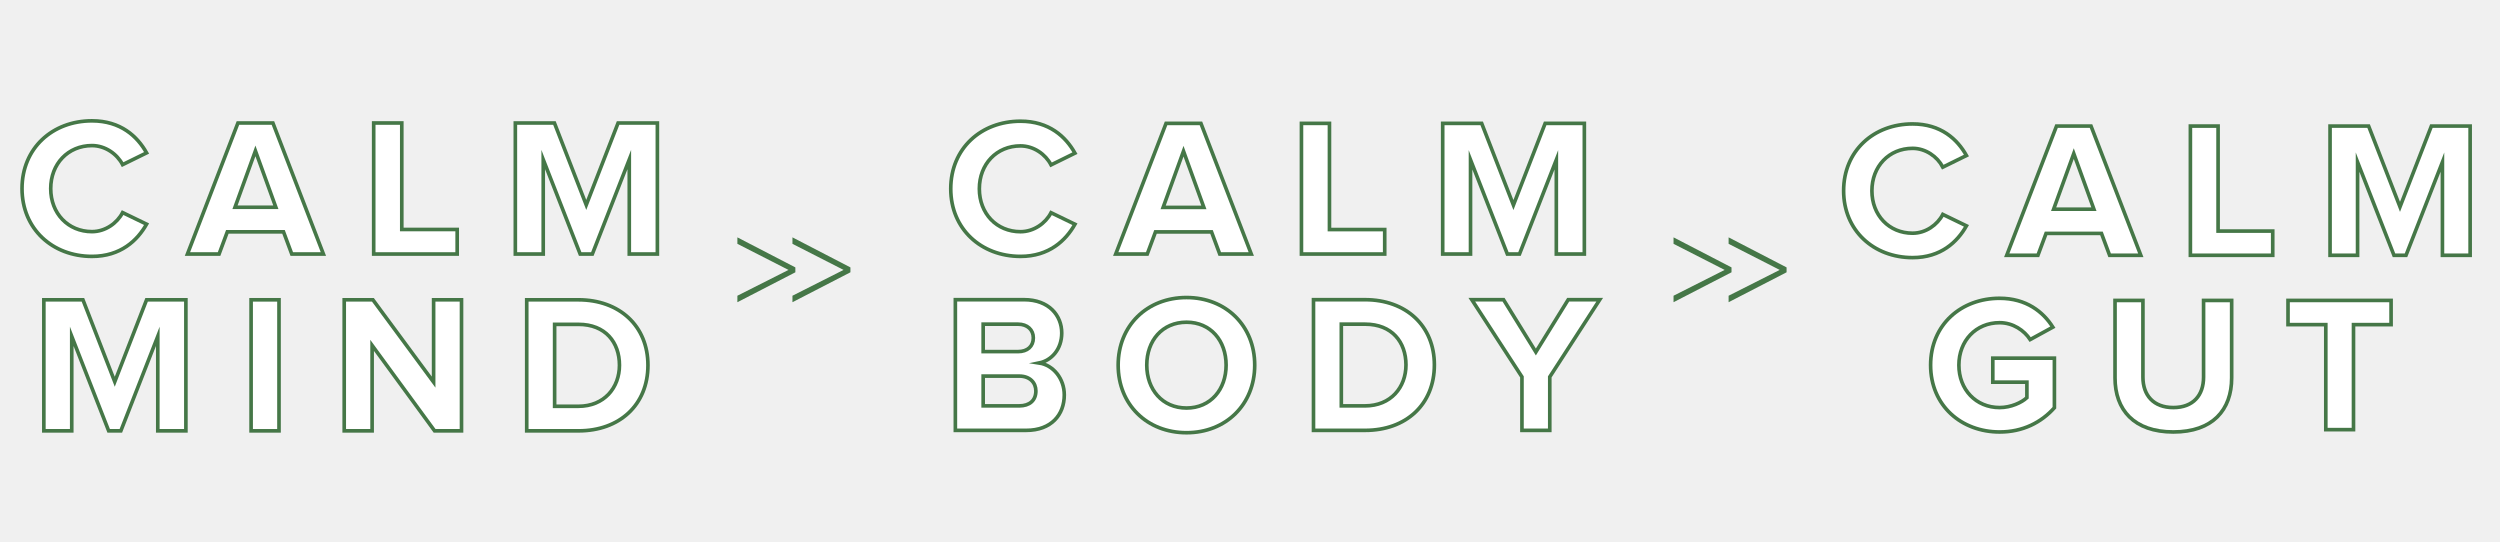
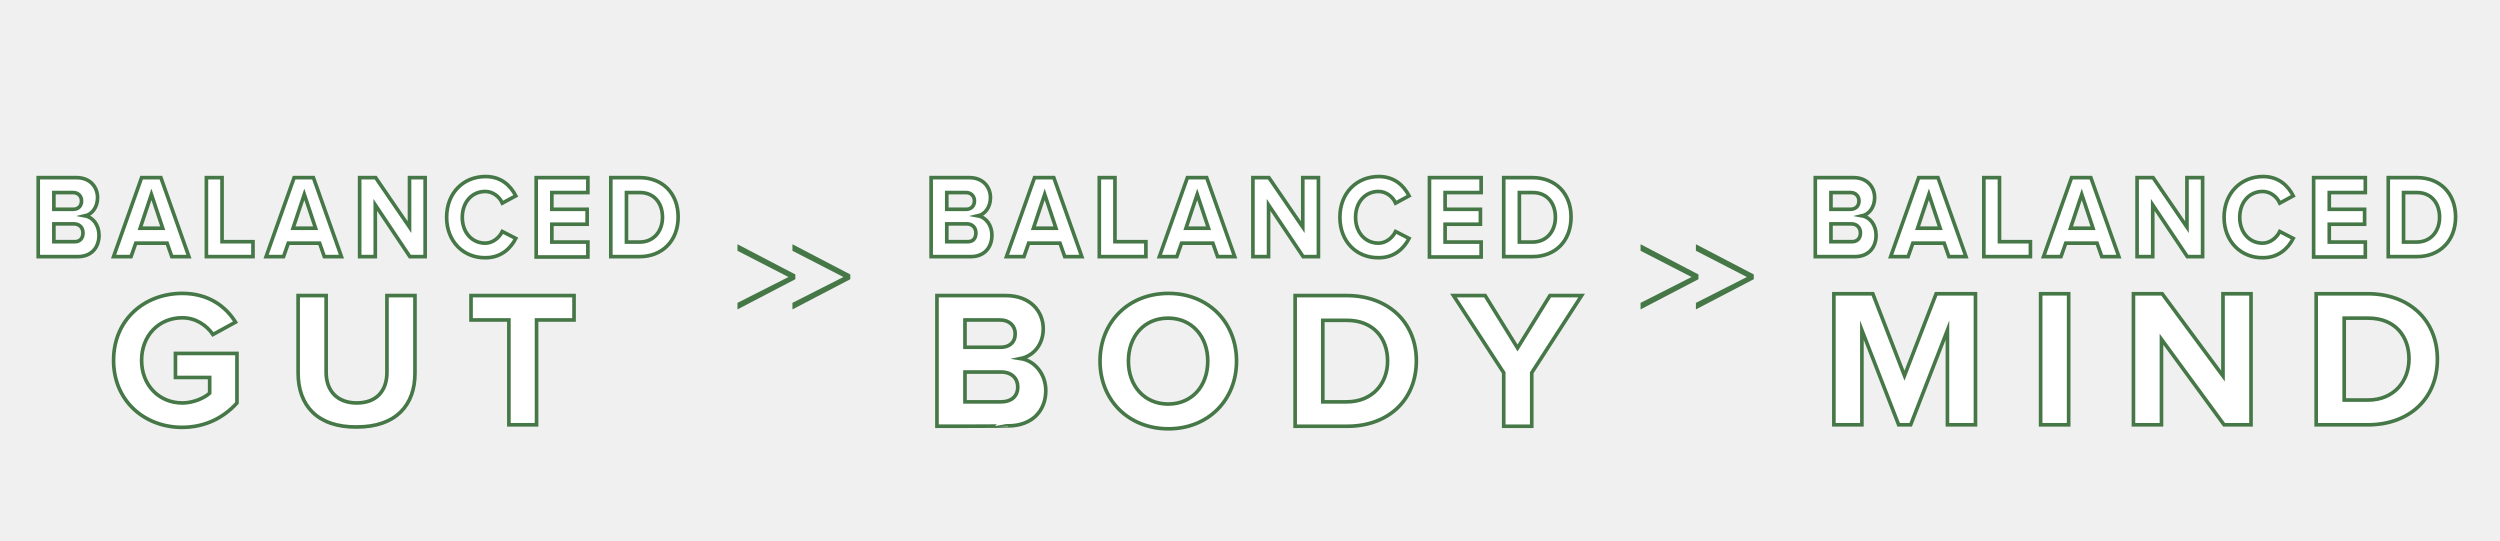
- <svg xmlns="http://www.w3.org/2000/svg" version="1.1" baseProfile="tiny" id="Layer_1" x="0px" y="0px" width="686.767px" height="148.639px" viewBox="0 0 686.767 148.639" xml:space="preserve">
+ <svg xmlns="http://www.w3.org/2000/svg" version="1.1" id="Layer_1" x="0px" y="0px" viewBox="37 322.4 686.8 148.6" enable-background="new 37 322.4 686.8 148.6" xml:space="preserve">
  <g>
-     <path fill="#FFFFFF" stroke="#457747" stroke-miterlimit="10" d="M506.455,52.409c0-10.964,8.249-18.362,18.947-18.362   c7.771,0,12.294,4.205,14.796,8.675l-6.493,3.193c-1.49-2.874-4.684-5.163-8.303-5.163c-6.493,0-11.177,4.95-11.177,11.656   s4.684,11.656,11.177,11.656c3.619,0,6.812-2.289,8.303-5.163l6.493,3.14c-2.502,4.417-7.025,8.729-14.796,8.729   C514.704,70.771,506.455,63.319,506.455,52.409z" />
-     <path fill="#FFFFFF" stroke="#457747" stroke-miterlimit="10" d="M579.524,70.132l-2.234-6.014h-15.223l-2.234,6.014h-8.569   l13.679-35.5h9.473l13.679,35.5H579.524z M569.679,42.19l-5.535,15.275h11.07L569.679,42.19z" />
-     <path fill="#FFFFFF" stroke="#457747" stroke-miterlimit="10" d="M601.713,70.132v-35.5h7.61v28.847h15.01v6.653H601.713z" />
-     <path fill="#FFFFFF" stroke="#457747" stroke-miterlimit="10" d="M670.952,70.132v-25.6l-10.006,25.6h-3.3l-10.006-25.6v25.6   h-7.558v-35.5h10.592l8.621,22.194l8.623-22.194h10.645v35.5H670.952z" />
-     <path fill="#FFFFFF" stroke="#457747" stroke-miterlimit="10" d="M530.35,100.304c0-11.23,8.516-18.362,18.947-18.362   c7.345,0,11.976,3.726,14.636,7.93l-6.227,3.406c-1.65-2.501-4.684-4.63-8.409-4.63c-6.493,0-11.177,4.95-11.177,11.656   s4.684,11.656,11.177,11.656c3.14,0,6.067-1.384,7.505-2.714v-4.258h-9.367v-6.6h16.924v13.625   c-3.619,4.045-8.675,6.653-15.062,6.653C538.865,118.666,530.35,111.48,530.35,100.304z" />
-     <path fill="#FFFFFF" stroke="#457747" stroke-miterlimit="10" d="M581.012,103.816V82.527h7.664v21.076   c0,4.95,2.874,8.356,8.356,8.356c5.481,0,8.303-3.406,8.303-8.356V82.527h7.717v21.289c0,8.782-5.216,14.849-16.02,14.849   C586.228,118.666,581.012,112.598,581.012,103.816z" />
-     <path fill="#FFFFFF" stroke="#457747" stroke-miterlimit="10" d="M638.912,118.027V89.18h-10.378v-6.653h28.314v6.653h-10.326   v28.847H638.912z" />
+     <path fill="#FFFFFF" stroke="#457747" stroke-miterlimit="10" d="M68.2,421.4c0-11.2,8.5-18.4,18.9-18.4c7.3,0,12,3.7,14.6,7.9   l-6.2,3.4c-1.7-2.5-4.7-4.6-8.4-4.6c-6.5,0-11.2,4.9-11.2,11.7c0,6.7,4.7,11.7,11.2,11.7c3.1,0,6.1-1.4,7.5-2.7v-4.3h-9.4v-6.6   h16.9v13.6c-3.6,4-8.7,6.7-15.1,6.7C76.8,439.8,68.2,432.6,68.2,421.4z" />
+     <path fill="#FFFFFF" stroke="#457747" stroke-miterlimit="10" d="M118.9,424.9v-21.3h7.7v21.1c0,4.9,2.9,8.4,8.4,8.4   c5.5,0,8.3-3.4,8.3-8.4v-21.1h7.7v21.3c0,8.8-5.2,14.8-16,14.8C124.1,439.8,118.9,433.7,118.9,424.9z" />
+     <path fill="#FFFFFF" stroke="#457747" stroke-miterlimit="10" d="M176.8,439.1v-28.8h-10.4v-6.7h28.3v6.7h-10.3v28.8H176.8z" />
  </g>
  <g>
-     <path fill="#FFFFFF" stroke="#457747" stroke-miterlimit="10" d="M261.178,51.864c0-11.086,8.342-18.567,19.159-18.567   c7.857,0,12.432,4.251,14.961,8.772l-6.566,3.229c-1.507-2.906-4.736-5.22-8.396-5.22c-6.565,0-11.302,5.005-11.302,11.786   c0,6.781,4.736,11.786,11.302,11.786c3.66,0,6.889-2.314,8.396-5.22l6.566,3.175c-2.529,4.467-7.104,8.826-14.961,8.826   C269.52,70.431,261.178,62.896,261.178,51.864z" />
-     <path fill="#FFFFFF" stroke="#457747" stroke-miterlimit="10" d="M335.072,69.785l-2.26-6.082H317.42l-2.261,6.082h-8.665   l13.831-35.896h9.58l13.831,35.896H335.072z M325.116,41.531l-5.597,15.446h11.194L325.116,41.531z" />
-     <path fill="#FFFFFF" stroke="#457747" stroke-miterlimit="10" d="M357.516,69.785V33.889h7.696v29.169h15.177v6.727H357.516z" />
-     <path fill="#FFFFFF" stroke="#457747" stroke-miterlimit="10" d="M427.534,69.785V43.899l-10.118,25.886h-3.337l-10.117-25.886   v25.886h-7.643V33.889h10.71l8.719,22.442l8.718-22.442h10.764v35.896H427.534z" />
-     <path fill="#FFFFFF" stroke="#457747" stroke-miterlimit="10" d="M262.443,118.223V82.327h18.89c6.835,0,10.333,4.359,10.333,9.149   c0,4.467-2.798,7.535-6.189,8.234c3.875,0.592,6.889,4.305,6.889,8.772c0,5.436-3.552,9.741-10.44,9.741H262.443z M283.862,92.821   c0-2.207-1.614-3.768-4.198-3.768h-9.58v7.535h9.58C282.248,96.588,283.862,95.135,283.862,92.821z M284.562,107.406   c0-2.26-1.614-4.09-4.574-4.09h-9.903v8.181h9.903C282.84,111.496,284.562,109.989,284.562,107.406z" />
-     <path fill="#FFFFFF" stroke="#457747" stroke-miterlimit="10" d="M307.167,100.302c0-10.817,7.912-18.567,18.783-18.567   c10.817,0,18.729,7.75,18.729,18.567s-7.911,18.567-18.729,18.567C315.079,118.869,307.167,111.119,307.167,100.302z    M336.821,100.302c0-6.727-4.251-11.786-10.871-11.786c-6.673,0-10.925,5.059-10.925,11.786c0,6.673,4.252,11.786,10.925,11.786   C332.569,112.088,336.821,106.975,336.821,100.302z" />
-     <path fill="#FFFFFF" stroke="#457747" stroke-miterlimit="10" d="M360.826,118.223V82.327h14.154   c11.248,0,19.052,7.158,19.052,17.921c0,10.871-7.804,17.975-18.997,17.975H360.826z M386.228,100.248   c0-6.297-3.875-11.194-11.193-11.194h-6.566v22.442h6.512C382.084,111.496,386.228,106.383,386.228,100.248z" />
-     <path fill="#FFFFFF" stroke="#457747" stroke-miterlimit="10" d="M418.09,118.223v-14.692l-13.777-21.204h8.718l8.88,14.37   l8.88-14.37h8.665l-13.724,21.204v14.692H418.09z" />
+     <path fill="#FFFFFF" stroke="#457747" stroke-miterlimit="10" d="M294.4,439.5v-35.9h18.9c6.8,0,10.3,4.4,10.3,9.1   c0,4.5-2.8,7.5-6.2,8.2c3.9,0.6,6.9,4.3,6.9,8.8c0,5.4-3.6,9.7-10.4,9.7C313.9,439.5,294.4,439.5,294.4,439.5z M315.9,414.1   c0-2.2-1.6-3.8-4.2-3.8h-9.6v7.5h9.6C314.2,417.9,315.9,416.5,315.9,414.1z M316.6,428.7c0-2.3-1.6-4.1-4.6-4.1h-9.9v8.2h9.9   C314.8,432.8,316.6,431.3,316.6,428.7z" />
+     <path fill="#FFFFFF" stroke="#457747" stroke-miterlimit="10" d="M339.2,421.6c0-10.8,7.9-18.6,18.8-18.6   c10.8,0,18.7,7.8,18.7,18.6c0,10.8-7.9,18.6-18.7,18.6C347.1,440.2,339.2,432.4,339.2,421.6z M368.8,421.6   c0-6.7-4.3-11.8-10.9-11.8c-6.7,0-10.9,5.1-10.9,11.8c0,6.7,4.3,11.8,10.9,11.8C364.6,433.4,368.8,428.3,368.8,421.6z" />
+     <path fill="#FFFFFF" stroke="#457747" stroke-miterlimit="10" d="M392.8,439.5v-35.9H407c11.2,0,19.1,7.2,19.1,17.9   c0,10.9-7.8,18-19,18H392.8z M418.2,421.6c0-6.3-3.9-11.2-11.2-11.2h-6.6v22.4h6.5C414.1,432.8,418.2,427.7,418.2,421.6z" />
+     <path fill="#FFFFFF" stroke="#457747" stroke-miterlimit="10" d="M450.1,439.5v-14.7l-13.8-21.2h8.7l8.9,14.4l8.9-14.4h8.7   l-13.7,21.2v14.7H450.1z" />
  </g>
  <g>
-     <path fill="#FFFFFF" stroke="#457747" stroke-miterlimit="10" d="M6.051,51.813c0-11.118,8.365-18.62,19.213-18.62   c7.88,0,12.467,4.264,15.004,8.797l-6.584,3.238c-1.511-2.914-4.75-5.235-8.419-5.235c-6.584,0-11.333,5.019-11.333,11.819   s4.749,11.819,11.333,11.819c3.67,0,6.908-2.32,8.419-5.235l6.584,3.184c-2.537,4.479-7.124,8.851-15.004,8.851   C14.416,70.433,6.051,62.877,6.051,51.813z" />
-     <path fill="#FFFFFF" stroke="#457747" stroke-miterlimit="10" d="M80.15,69.785l-2.267-6.099H62.448l-2.267,6.099h-8.689   l13.87-35.998h9.607L88.84,69.785H80.15z M70.166,41.451l-5.613,15.49h11.226L70.166,41.451z" />
-     <path fill="#FFFFFF" stroke="#457747" stroke-miterlimit="10" d="M102.654,69.785V33.787h7.718v29.252h15.22v6.746H102.654z" />
-     <path fill="#FFFFFF" stroke="#457747" stroke-miterlimit="10" d="M172.868,69.785v-25.96l-10.146,25.96h-3.346l-10.146-25.96v25.96   h-7.664V33.787h10.74l8.743,22.505l8.743-22.505h10.794v35.998H172.868z" />
-     <path fill="#FFFFFF" stroke="#457747" stroke-miterlimit="10" d="M43.345,118.356v-25.96l-10.146,25.96h-3.346l-10.146-25.96v25.96   h-7.664V82.358h10.74l8.743,22.505l8.743-22.505h10.794v35.998H43.345z" />
-     <path fill="#FFFFFF" stroke="#457747" stroke-miterlimit="10" d="M68.979,118.356V82.358h7.664v35.998H68.979z" />
-     <path fill="#FFFFFF" stroke="#457747" stroke-miterlimit="10" d="M119.385,118.356l-17.162-23.477v23.477h-7.664V82.358h7.88   l16.677,22.613V82.358h7.664v35.998H119.385z" />
-     <path fill="#FFFFFF" stroke="#457747" stroke-miterlimit="10" d="M144.695,118.356V82.358h14.194   c11.28,0,19.105,7.178,19.105,17.972c0,10.902-7.826,18.026-19.052,18.026H144.695z M170.169,100.331   c0-6.315-3.886-11.226-11.226-11.226h-6.584v22.506h6.531C166.013,111.61,170.169,106.483,170.169,100.331z" />
+     <path fill="#FFFFFF" stroke="#457747" stroke-miterlimit="10" d="M572,439.1v-26l-10.1,26h-3.3l-10.1-26v26h-7.7v-36h10.7l8.7,22.5   l8.7-22.5h10.8v36H572z" />
+     <path fill="#FFFFFF" stroke="#457747" stroke-miterlimit="10" d="M597.6,439.1v-36h7.7v36H597.6z" />
+     <path fill="#FFFFFF" stroke="#457747" stroke-miterlimit="10" d="M648,439.1l-17.2-23.5v23.5h-7.7v-36h7.9l16.7,22.6v-22.6h7.7v36   H648z" />
+     <path fill="#FFFFFF" stroke="#457747" stroke-miterlimit="10" d="M673.3,439.1v-36h14.2c11.3,0,19.1,7.2,19.1,18   c0,10.9-7.8,18-19.1,18H673.3z M698.8,421c0-6.3-3.9-11.2-11.2-11.2H681v22.5h6.5C694.6,432.3,698.8,427.2,698.8,421z" />
  </g>
  <g>
-     <path fill="#457747" d="M459.733,83.02v-1.782l14.035-7.091l-14.035-7.163v-1.782l15.926,8.254v1.345L459.733,83.02z" />
-     <path fill="#457747" d="M474.86,83.02v-1.782l14.035-7.091l-14.035-7.163v-1.782l15.926,8.254v1.345L474.86,83.02z" />
+     <path fill="#457747" d="M487.7,407.4v-1.8l14-7.1l-14-7.2v-1.8l15.9,8.3v1.3L487.7,407.4z" />
+     <path fill="#457747" d="M502.9,407.4v-1.8l14-7.1l-14-7.2v-1.8l15.9,8.3v1.3L502.9,407.4z" />
  </g>
  <g>
-     <path fill="#457747" d="M202.565,83.02v-1.782l14.036-7.091l-14.036-7.163v-1.782l15.926,8.254v1.345L202.565,83.02z" />
-     <path fill="#457747" d="M217.692,83.02v-1.782l14.036-7.091l-14.036-7.163v-1.782l15.926,8.254v1.345L217.692,83.02z" />
+     <path fill="#457747" d="M239.6,407.4v-1.8l14-7.1l-14-7.2v-1.8l15.9,8.3v1.3L239.6,407.4z" />
+     <path fill="#457747" d="M254.7,407.4v-1.8l14-7.1l-14-7.2v-1.8l15.9,8.3v1.3L254.7,407.4z" />
  </g>
  <g>
- </g>
+     <path fill="#FFFFFF" stroke="#457747" stroke-miterlimit="10" d="M47.5,392.9v-21.7H58c3.8,0,5.8,2.6,5.8,5.5c0,2.7-1.6,4.6-3.4,5   c2.2,0.4,3.8,2.6,3.8,5.3c0,3.3-2,5.9-5.8,5.9H47.5z M59.4,377.6c0-1.3-0.9-2.3-2.3-2.3h-5.3v4.6h5.3   C58.5,379.9,59.4,379,59.4,377.6z M59.8,386.4c0-1.4-0.9-2.5-2.5-2.5h-5.5v4.9h5.5C58.8,388.9,59.8,388,59.8,386.4z" />
+     <path fill="#FFFFFF" stroke="#457747" stroke-miterlimit="10" d="M84.2,392.9l-1.3-3.7h-8.6l-1.3,3.7h-4.8l7.7-21.7h5.3l7.7,21.7   H84.2z M78.6,375.8l-3.1,9.3h6.2L78.6,375.8z" />
+     <path fill="#FFFFFF" stroke="#457747" stroke-miterlimit="10" d="M93.7,392.9v-21.7H98v17.6h8.5v4.1H93.7z" />
+     <path fill="#FFFFFF" stroke="#457747" stroke-miterlimit="10" d="M126.1,392.9l-1.3-3.7h-8.6l-1.3,3.7h-4.8l7.7-21.7h5.3l7.7,21.7   H126.1z M120.6,375.8l-3.1,9.3h6.2L120.6,375.8z" />
+     <path fill="#FFFFFF" stroke="#457747" stroke-miterlimit="10" d="M149.6,392.9l-9.5-14.2v14.2h-4.3v-21.7h4.4l9.3,13.6v-13.6h4.3   v21.7H149.6z" />
+     <path fill="#FFFFFF" stroke="#457747" stroke-miterlimit="10" d="M159.7,382.1c0-6.7,4.6-11.2,10.7-11.2c4.4,0,6.9,2.6,8.3,5.3   l-3.7,2c-0.8-1.8-2.6-3.2-4.7-3.2c-3.7,0-6.3,3-6.3,7.1s2.6,7.1,6.3,7.1c2,0,3.8-1.4,4.7-3.2l3.7,1.9c-1.4,2.7-4,5.3-8.3,5.3   C164.4,393.3,159.7,388.8,159.7,382.1z" />
+     <path fill="#FFFFFF" stroke="#457747" stroke-miterlimit="10" d="M184.3,392.9v-21.7h14.2v4.1h-9.9v4.6h9.7v4.1h-9.7v4.9h9.9v4.1   H184.3z" />
+     <path fill="#FFFFFF" stroke="#457747" stroke-miterlimit="10" d="M204.8,392.9v-21.7h7.9c6.3,0,10.6,4.3,10.6,10.8   c0,6.6-4.4,10.9-10.6,10.9H204.8z M219,382.1c0-3.8-2.2-6.8-6.2-6.8h-3.7v13.6h3.6C216.7,388.9,219,385.8,219,382.1z" />
+   </g>
  <g>
- </g>
+     <path fill="#FFFFFF" stroke="#457747" stroke-miterlimit="10" d="M292.8,392.9v-21.7h10.5c3.8,0,5.8,2.6,5.8,5.5   c0,2.7-1.6,4.6-3.4,5c2.2,0.4,3.8,2.6,3.8,5.3c0,3.3-2,5.9-5.8,5.9H292.8z M304.7,377.6c0-1.3-0.9-2.3-2.3-2.3h-5.3v4.6h5.3   C303.8,379.9,304.7,379,304.7,377.6z M305.1,386.4c0-1.4-0.9-2.5-2.5-2.5h-5.5v4.9h5.5C304.2,388.9,305.1,388,305.1,386.4z" />
+     <path fill="#FFFFFF" stroke="#457747" stroke-miterlimit="10" d="M329.5,392.9l-1.3-3.7h-8.6l-1.3,3.7h-4.8l7.7-21.7h5.3l7.7,21.7   H329.5z M324,375.8l-3.1,9.3h6.2L324,375.8z" />
+     <path fill="#FFFFFF" stroke="#457747" stroke-miterlimit="10" d="M339,392.9v-21.7h4.3v17.6h8.5v4.1H339z" />
+     <path fill="#FFFFFF" stroke="#457747" stroke-miterlimit="10" d="M371.5,392.9l-1.3-3.7h-8.6l-1.3,3.7h-4.8l7.7-21.7h5.3l7.7,21.7   H371.5z M365.9,375.8l-3.1,9.3h6.2L365.9,375.8z" />
+     <path fill="#FFFFFF" stroke="#457747" stroke-miterlimit="10" d="M395,392.9l-9.5-14.2v14.2h-4.3v-21.7h4.4l9.3,13.6v-13.6h4.3   v21.7H395z" />
+     <path fill="#FFFFFF" stroke="#457747" stroke-miterlimit="10" d="M405.1,382.1c0-6.7,4.6-11.2,10.7-11.2c4.4,0,6.9,2.6,8.3,5.3   l-3.7,2c-0.8-1.8-2.6-3.2-4.7-3.2c-3.7,0-6.3,3-6.3,7.1s2.6,7.1,6.3,7.1c2,0,3.8-1.4,4.7-3.2l3.7,1.9c-1.4,2.7-4,5.3-8.3,5.3   C409.7,393.3,405.1,388.8,405.1,382.1z" />
+     <path fill="#FFFFFF" stroke="#457747" stroke-miterlimit="10" d="M429.7,392.9v-21.7h14.2v4.1h-9.9v4.6h9.7v4.1h-9.7v4.9h9.9v4.1   H429.7z" />
+     <path fill="#FFFFFF" stroke="#457747" stroke-miterlimit="10" d="M450.1,392.9v-21.7h7.9c6.3,0,10.6,4.3,10.6,10.8   c0,6.6-4.3,10.9-10.6,10.9H450.1z M464.3,382.1c0-3.8-2.2-6.8-6.2-6.8h-3.7v13.6h3.6C462,388.9,464.3,385.8,464.3,382.1z" />
+   </g>
  <g>
- </g>
-   <g>
- </g>
-   <g>
- </g>
-   <g>
- </g>
-   <g>
- </g>
-   <g>
- </g>
-   <g>
- </g>
-   <g>
- </g>
-   <g>
- </g>
-   <g>
- </g>
-   <g>
- </g>
-   <g>
- </g>
-   <g>
- </g>
+     <path fill="#FFFFFF" stroke="#457747" stroke-miterlimit="10" d="M535.7,392.9v-21.7h10.5c3.8,0,5.8,2.6,5.8,5.5   c0,2.7-1.6,4.6-3.4,5c2.2,0.4,3.8,2.6,3.8,5.3c0,3.3-2,5.9-5.8,5.9H535.7z M547.7,377.6c0-1.3-0.9-2.3-2.3-2.3H540v4.6h5.3   C546.8,379.9,547.7,379,547.7,377.6z M548.1,386.4c0-1.4-0.9-2.5-2.5-2.5H540v4.9h5.5C547.1,388.9,548.1,388,548.1,386.4z" />
+     <path fill="#FFFFFF" stroke="#457747" stroke-miterlimit="10" d="M572.4,392.9l-1.3-3.7h-8.6l-1.3,3.7h-4.8l7.7-21.7h5.3l7.7,21.7   H572.4z M566.9,375.8l-3.1,9.3h6.2L566.9,375.8z" />
+     <path fill="#FFFFFF" stroke="#457747" stroke-miterlimit="10" d="M582,392.9v-21.7h4.3v17.6h8.5v4.1H582z" />
+     <path fill="#FFFFFF" stroke="#457747" stroke-miterlimit="10" d="M614.4,392.9l-1.3-3.7h-8.6l-1.3,3.7h-4.8l7.7-21.7h5.3l7.7,21.7   H614.4z M608.9,375.8l-3.1,9.3h6.2L608.9,375.8z" />
+     <path fill="#FFFFFF" stroke="#457747" stroke-miterlimit="10" d="M637.9,392.9l-9.5-14.2v14.2h-4.3v-21.7h4.4l9.3,13.6v-13.6h4.3   v21.7H637.9z" />
+     <path fill="#FFFFFF" stroke="#457747" stroke-miterlimit="10" d="M648,382.1c0-6.7,4.7-11.2,10.7-11.2c4.4,0,6.9,2.6,8.3,5.3   l-3.7,2c-0.8-1.8-2.6-3.2-4.7-3.2c-3.7,0-6.3,3-6.3,7.1s2.6,7.1,6.3,7.1c2,0,3.8-1.4,4.7-3.2l3.7,1.9c-1.4,2.7-4,5.3-8.3,5.3   C652.7,393.3,648,388.8,648,382.1z" />
+     <path fill="#FFFFFF" stroke="#457747" stroke-miterlimit="10" d="M672.6,392.9v-21.7h14.2v4.1h-9.9v4.6h9.7v4.1h-9.7v4.9h9.9v4.1   H672.6z" />
+     <path fill="#FFFFFF" stroke="#457747" stroke-miterlimit="10" d="M693.1,392.9v-21.7h7.9c6.3,0,10.6,4.3,10.6,10.8   c0,6.6-4.4,10.9-10.6,10.9H693.1z M707.2,382.1c0-3.8-2.2-6.8-6.2-6.8h-3.7v13.6h3.6C704.9,388.9,707.2,385.8,707.2,382.1z" />
+   </g>
</svg>
